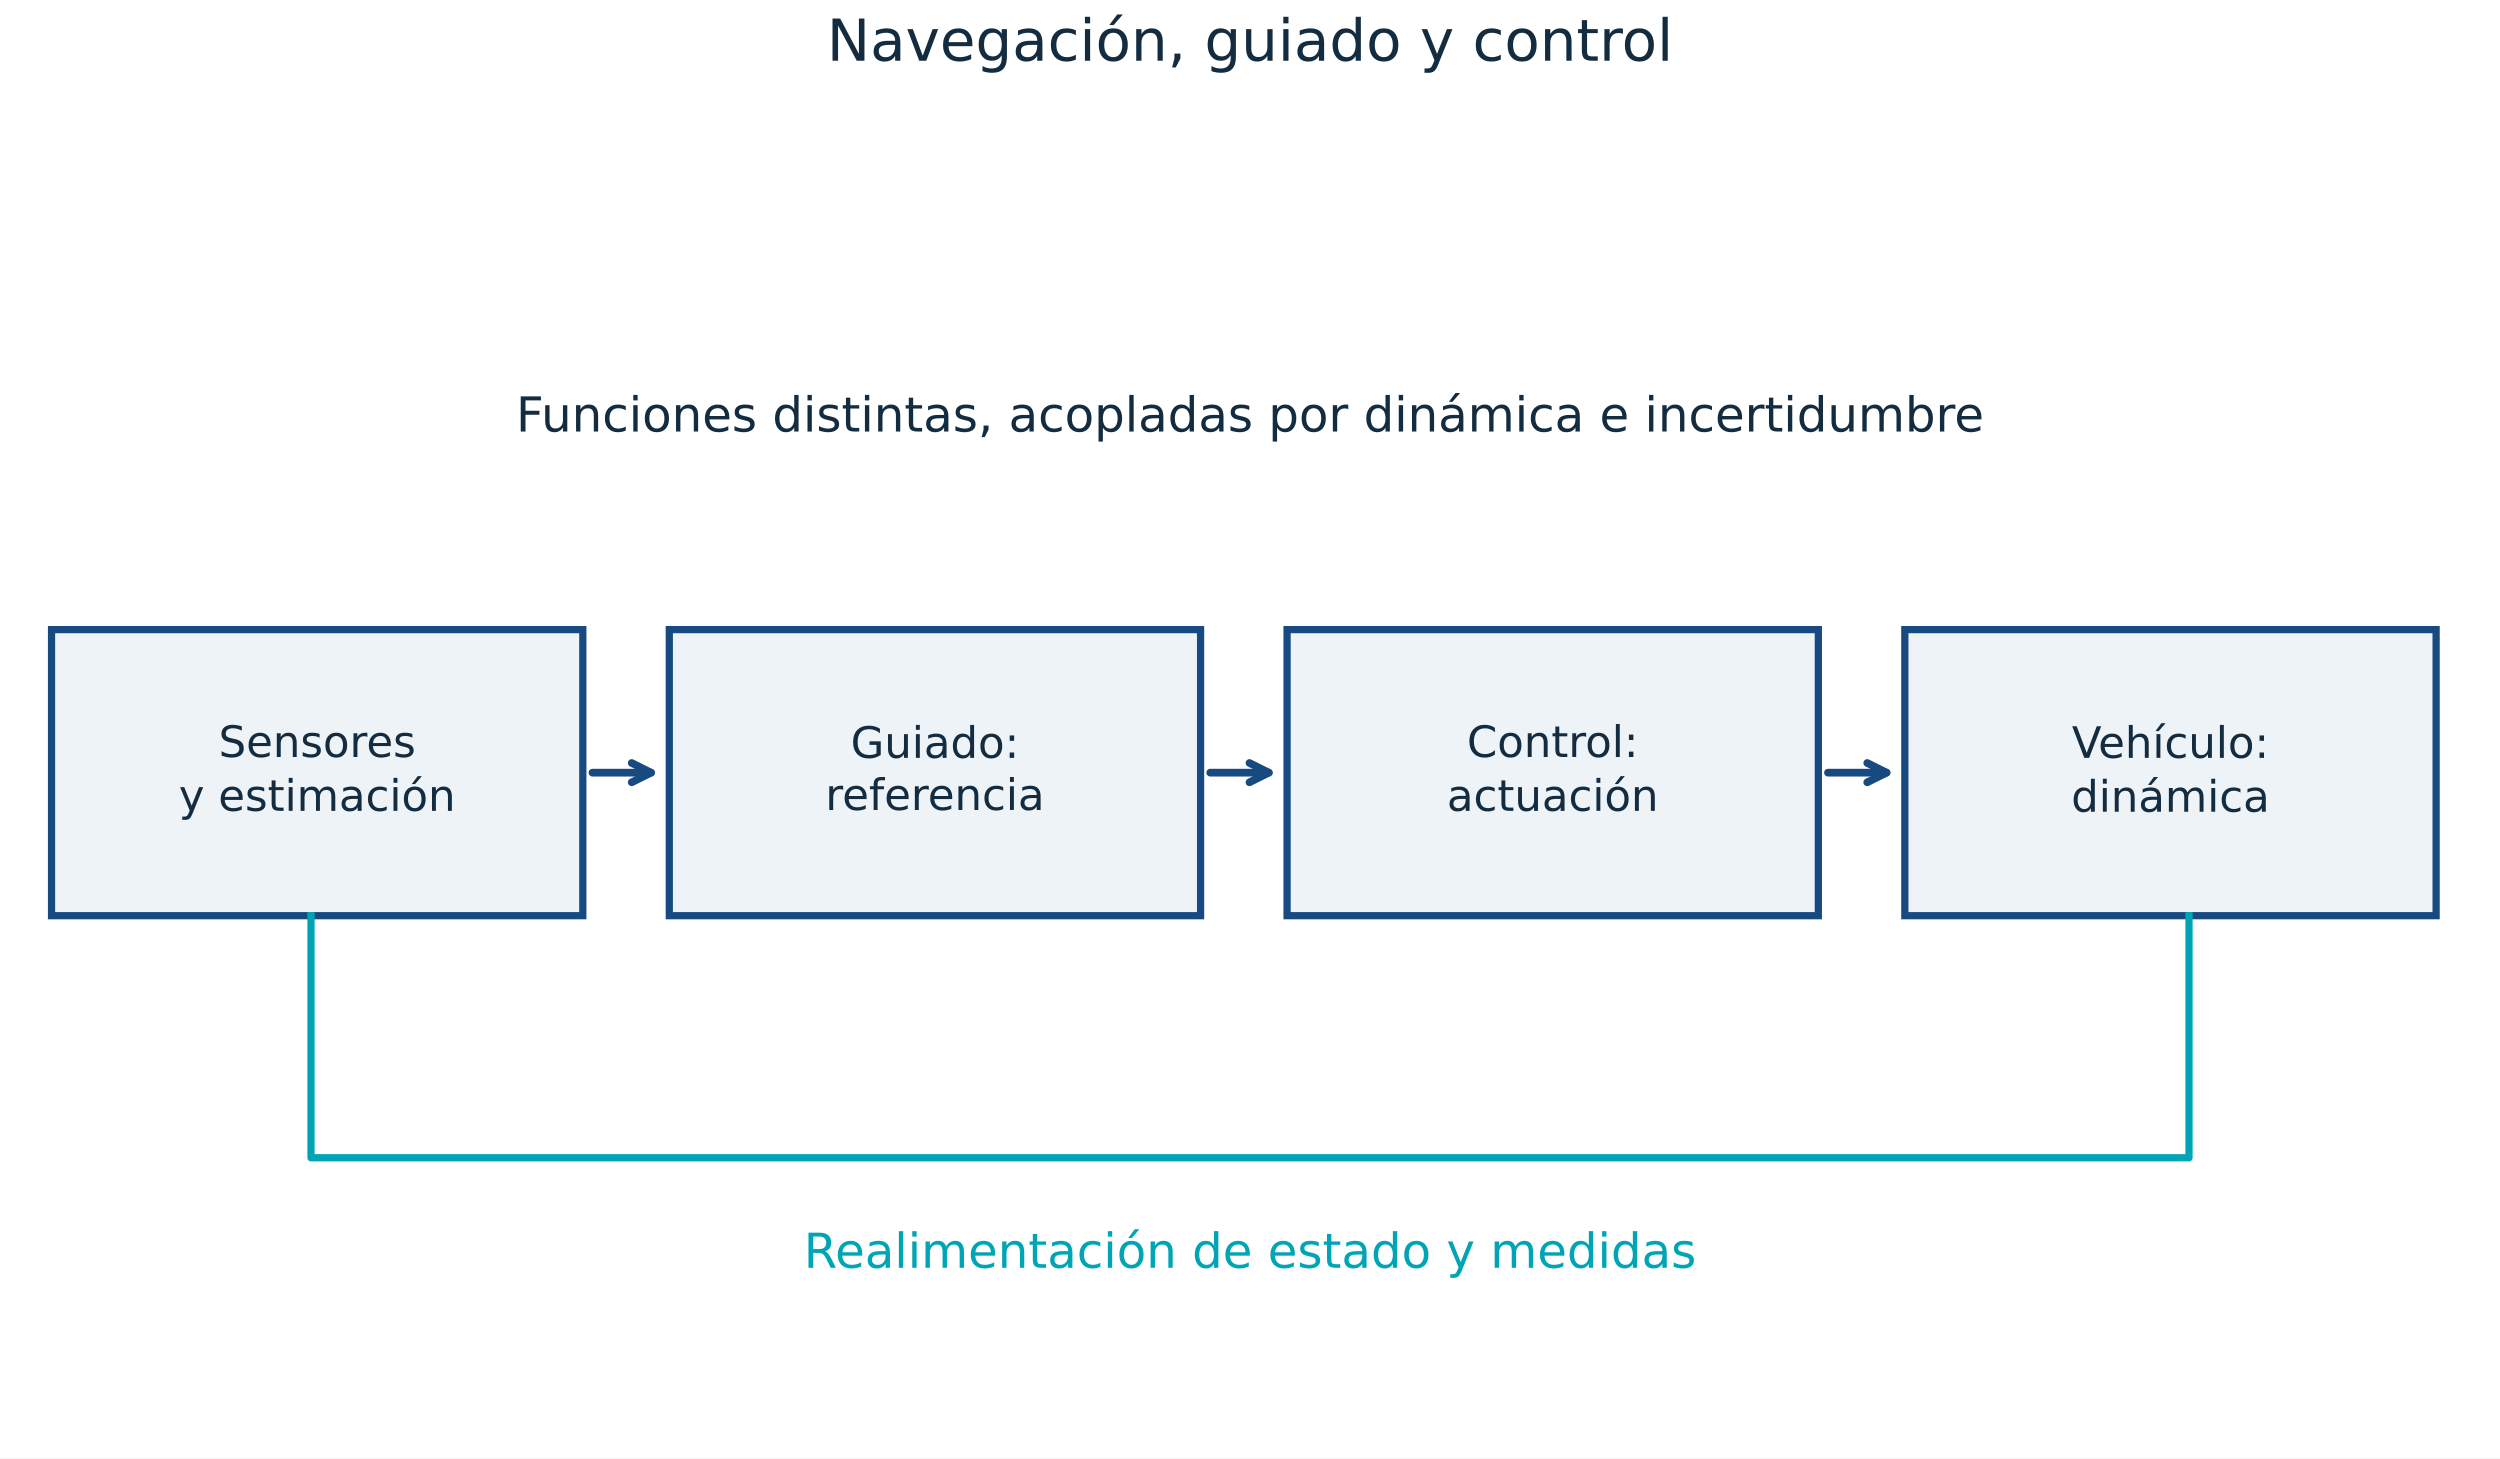
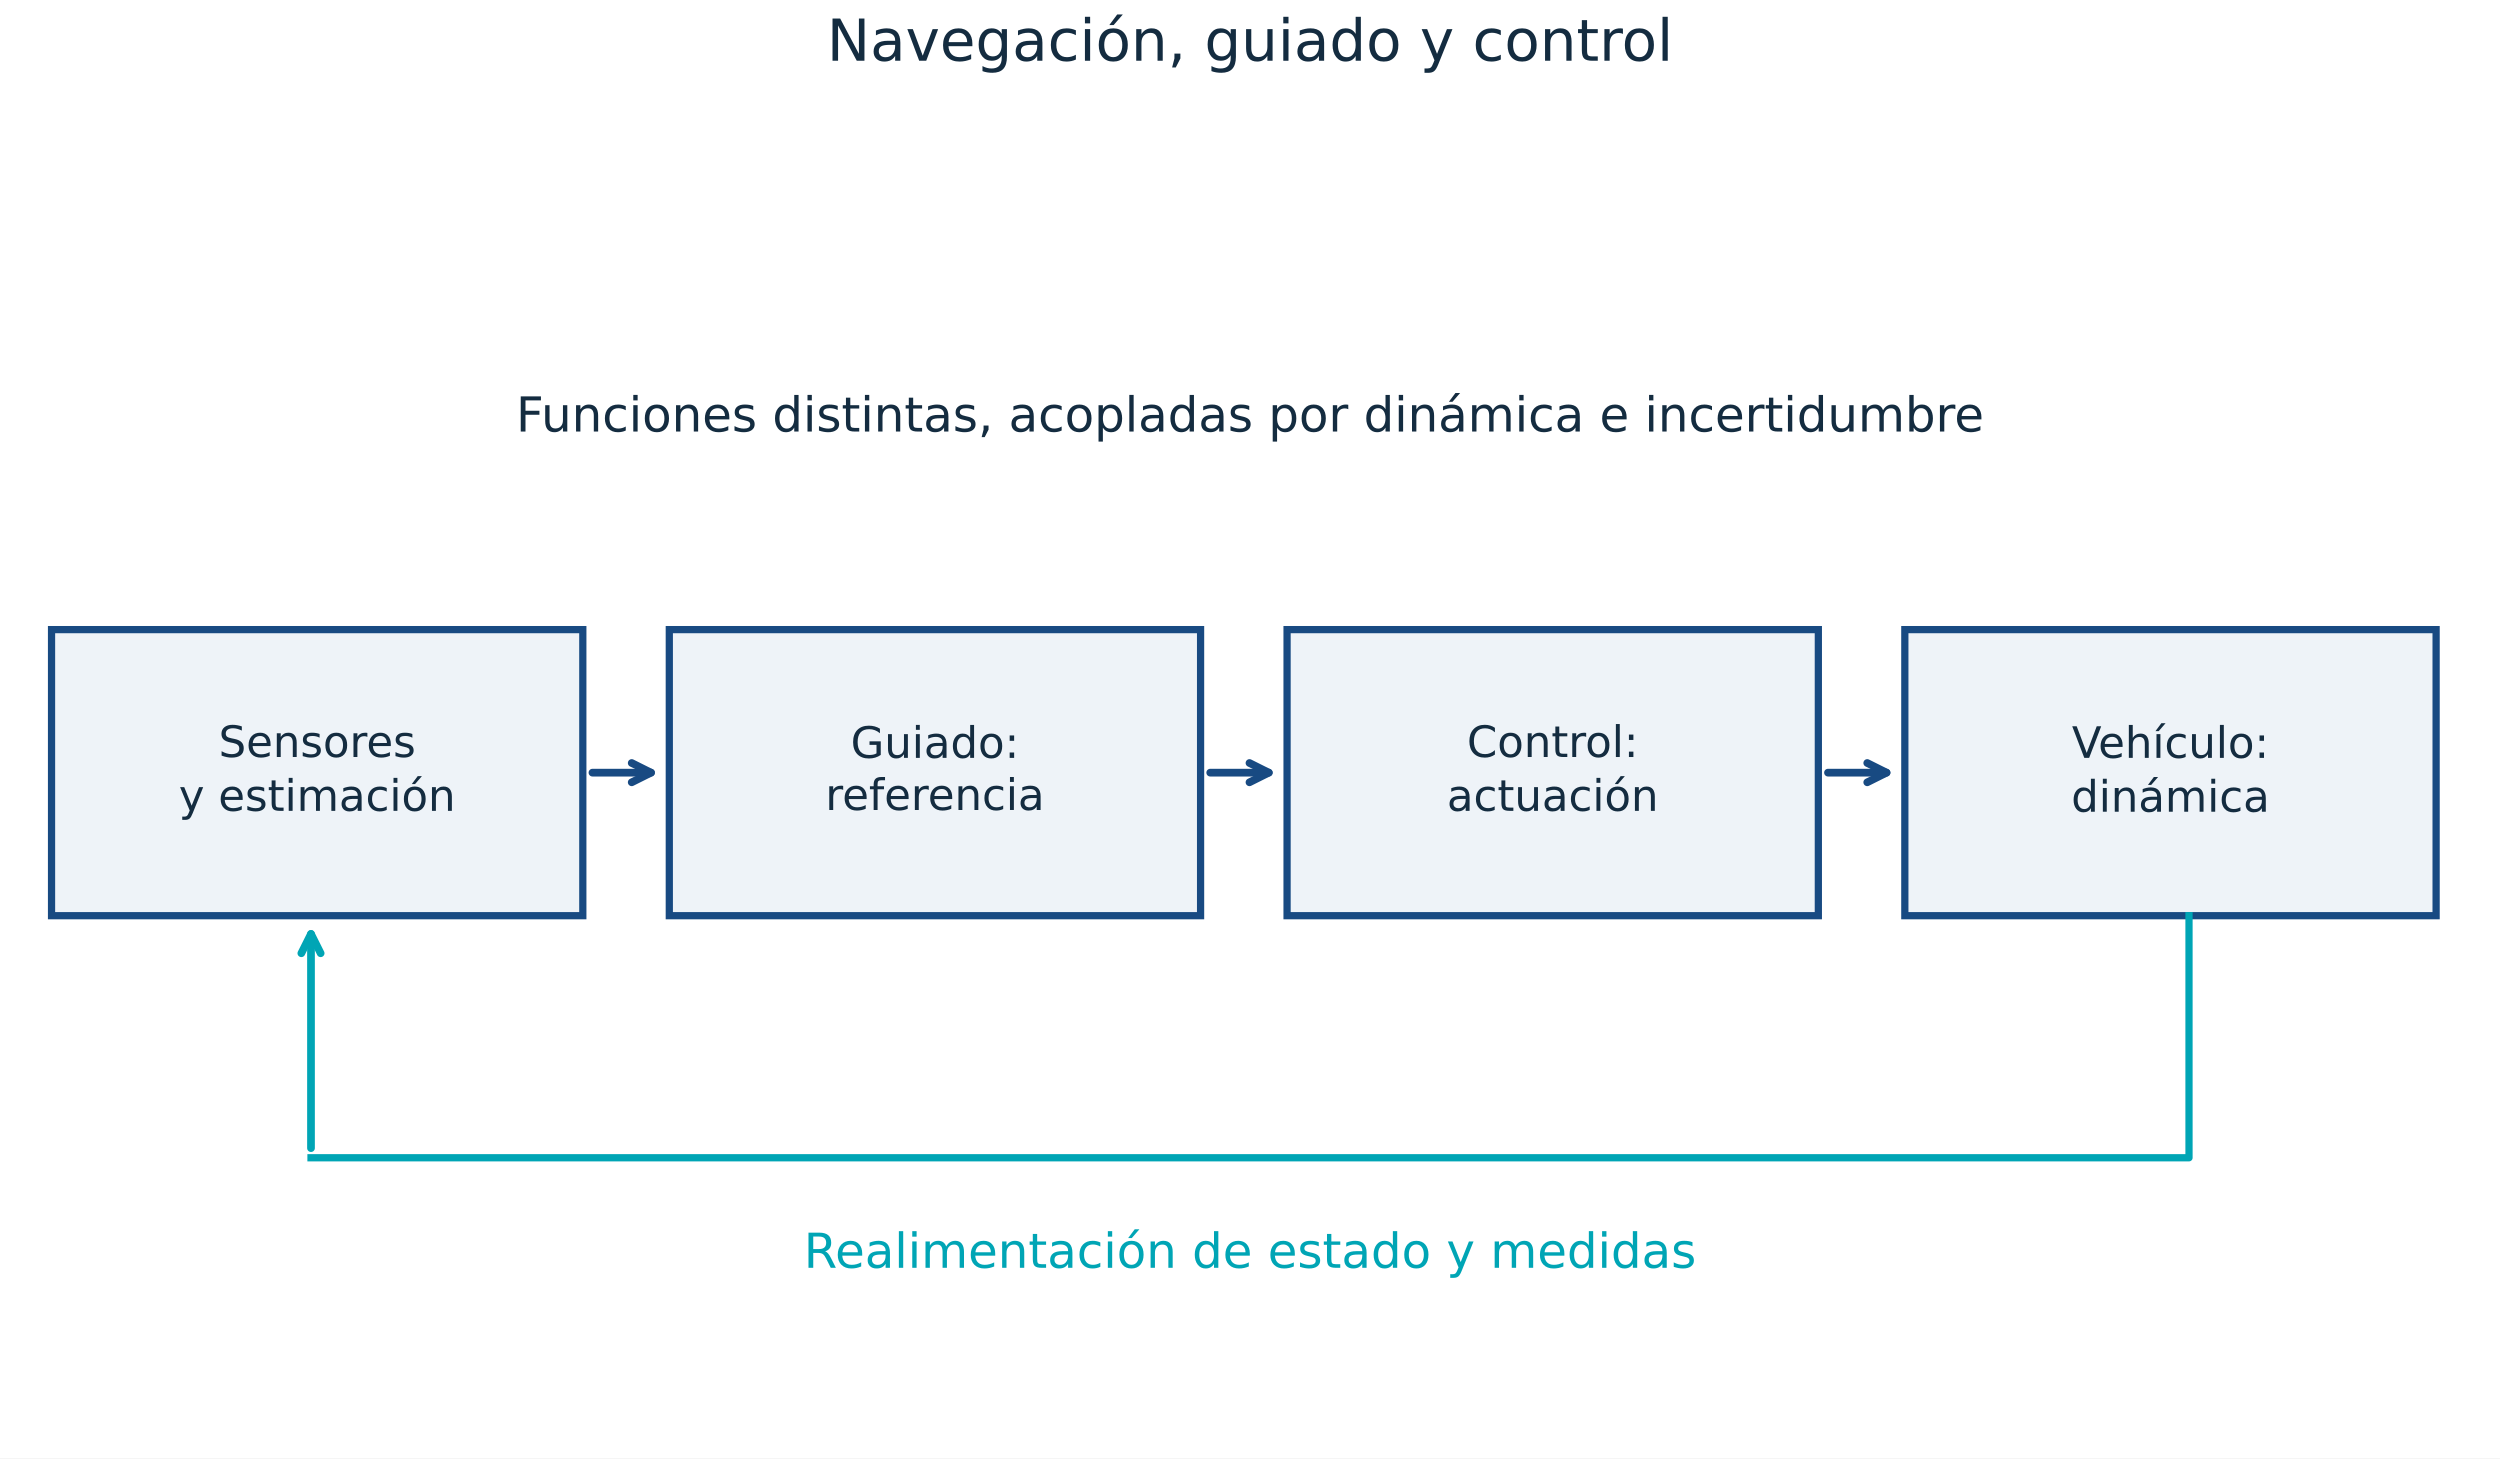
<svg xmlns="http://www.w3.org/2000/svg" xmlns:xlink="http://www.w3.org/1999/xlink" width="518.4pt" height="302.4pt" viewBox="0 0 518.4 302.4" version="1.1">
  <defs>
    <style type="text/css">*{stroke-linejoin: round; stroke-linecap: butt}</style>
  </defs>
  <g id="figure_1">
    <g id="patch_1">
      <path d="M 0 302.4  L 518.4 302.4  L 518.4 0  L 0 0  z " style="fill: #ffffff" />
    </g>
    <g id="axes_1">
      <g id="patch_2">
-         <path d="M 10.686 189.879  L 120.852 189.879  L 120.852 130.556  L 10.686 130.556  z " clip-path="url(#pd5fa44527b)" style="fill: #eef3f8; stroke: #184a82; stroke-width: 1.5; stroke-linejoin: miter" />
+         <path d="M 10.686 189.879  L 120.852 189.879  L 120.852 130.556  L 10.686 130.556  z " clip-path="url(#p161433838c)" style="fill: #eef3f8; stroke: #184a82; stroke-width: 1.5; stroke-linejoin: miter" />
      </g>
      <g id="patch_3">
-         <path d="M 138.786 189.879  L 248.952 189.879  L 248.952 130.556  L 138.786 130.556  z " clip-path="url(#pd5fa44527b)" style="fill: #eef3f8; stroke: #184a82; stroke-width: 1.5; stroke-linejoin: miter" />
+         <path d="M 138.786 189.879  L 248.952 189.879  L 248.952 130.556  L 138.786 130.556  z " clip-path="url(#p161433838c)" style="fill: #eef3f8; stroke: #184a82; stroke-width: 1.5; stroke-linejoin: miter" />
      </g>
      <g id="patch_4">
-         <path d="M 266.886 189.879  L 377.052 189.879  L 377.052 130.556  L 266.886 130.556  z " clip-path="url(#pd5fa44527b)" style="fill: #eef3f8; stroke: #184a82; stroke-width: 1.5; stroke-linejoin: miter" />
+         <path d="M 266.886 189.879  L 377.052 189.879  L 377.052 130.556  L 266.886 130.556  z " clip-path="url(#p161433838c)" style="fill: #eef3f8; stroke: #184a82; stroke-width: 1.5; stroke-linejoin: miter" />
      </g>
      <g id="patch_5">
-         <path d="M 394.986 189.879  L 505.152 189.879  L 505.152 130.556  L 394.986 130.556  z " clip-path="url(#pd5fa44527b)" style="fill: #eef3f8; stroke: #184a82; stroke-width: 1.5; stroke-linejoin: miter" />
+         <path d="M 394.986 189.879  L 505.152 189.879  L 505.152 130.556  L 394.986 130.556  z " clip-path="url(#p161433838c)" style="fill: #eef3f8; stroke: #184a82; stroke-width: 1.5; stroke-linejoin: miter" />
      </g>
      <g id="line2d_1">
-         <path d="M 453.912 189.879  L 453.912 240.076  L 64.488 240.076  L 64.488 189.879  " clip-path="url(#pd5fa44527b)" style="fill: none; stroke: #00a5b5; stroke-width: 1.5; stroke-linecap: square" />
+         <path d="M 453.912 189.879  L 453.912 240.076  L 64.488 240.076  " clip-path="url(#p161433838c)" style="fill: none; stroke: #00a5b5; stroke-width: 1.5; stroke-linecap: square" />
      </g>
      <g id="text_1">
        <g style="fill: #142c40" transform="translate(45.33004 156.974) scale(0.09 -0.09)">
          <defs>
            <path id="DejaVuSans-36" d="M 3425 4513  L 3425 3897  Q 3066 4069 2747 4153  Q 2428 4238 2131 4238  Q 1616 4238 1336 4038  Q 1056 3838 1056 3469  Q 1056 3159 1242 3001  Q 1428 2844 1947 2747  L 2328 2669  Q 3034 2534 3370 2195  Q 3706 1856 3706 1288  Q 3706 609 3251 259  Q 2797 -91 1919 -91  Q 1588 -91 1214 -16  Q 841 59 441 206  L 441 856  Q 825 641 1194 531  Q 1563 422 1919 422  Q 2459 422 2753 634  Q 3047 847 3047 1241  Q 3047 1584 2836 1778  Q 2625 1972 2144 2069  L 1759 2144  Q 1053 2284 737 2584  Q 422 2884 422 3419  Q 422 4038 858 4394  Q 1294 4750 2059 4750  Q 2388 4750 2728 4690  Q 3069 4631 3425 4513  z " transform="scale(0.015625)" />
            <path id="DejaVuSans-48" d="M 3597 1894  L 3597 1613  L 953 1613  Q 991 1019 1311 708  Q 1631 397 2203 397  Q 2534 397 2845 478  Q 3156 559 3463 722  L 3463 178  Q 3153 47 2828 -22  Q 2503 -91 2169 -91  Q 1331 -91 842 396  Q 353 884 353 1716  Q 353 2575 817 3079  Q 1281 3584 2069 3584  Q 2775 3584 3186 3129  Q 3597 2675 3597 1894  z M 3022 2063  Q 3016 2534 2758 2815  Q 2500 3097 2075 3097  Q 1594 3097 1305 2825  Q 1016 2553 972 2059  L 3022 2063  z " transform="scale(0.015625)" />
            <path id="DejaVuSans-51" d="M 3513 2113  L 3513 0  L 2938 0  L 2938 2094  Q 2938 2591 2744 2837  Q 2550 3084 2163 3084  Q 1697 3084 1428 2787  Q 1159 2491 1159 1978  L 1159 0  L 581 0  L 581 3500  L 1159 3500  L 1159 2956  Q 1366 3272 1645 3428  Q 1925 3584 2291 3584  Q 2894 3584 3203 3211  Q 3513 2838 3513 2113  z " transform="scale(0.015625)" />
            <path id="DejaVuSans-56" d="M 2834 3397  L 2834 2853  Q 2591 2978 2328 3040  Q 2066 3103 1784 3103  Q 1356 3103 1142 2972  Q 928 2841 928 2578  Q 928 2378 1081 2264  Q 1234 2150 1697 2047  L 1894 2003  Q 2506 1872 2764 1633  Q 3022 1394 3022 966  Q 3022 478 2636 193  Q 2250 -91 1575 -91  Q 1294 -91 989 -36  Q 684 19 347 128  L 347 722  Q 666 556 975 473  Q 1284 391 1588 391  Q 1994 391 2212 530  Q 2431 669 2431 922  Q 2431 1156 2273 1281  Q 2116 1406 1581 1522  L 1381 1569  Q 847 1681 609 1914  Q 372 2147 372 2553  Q 372 3047 722 3315  Q 1072 3584 1716 3584  Q 2034 3584 2315 3537  Q 2597 3491 2834 3397  z " transform="scale(0.015625)" />
            <path id="DejaVuSans-52" d="M 1959 3097  Q 1497 3097 1228 2736  Q 959 2375 959 1747  Q 959 1119 1226 758  Q 1494 397 1959 397  Q 2419 397 2687 759  Q 2956 1122 2956 1747  Q 2956 2369 2687 2733  Q 2419 3097 1959 3097  z M 1959 3584  Q 2709 3584 3137 3096  Q 3566 2609 3566 1747  Q 3566 888 3137 398  Q 2709 -91 1959 -91  Q 1206 -91 779 398  Q 353 888 353 1747  Q 353 2609 779 3096  Q 1206 3584 1959 3584  z " transform="scale(0.015625)" />
            <path id="DejaVuSans-55" d="M 2631 2963  Q 2534 3019 2420 3045  Q 2306 3072 2169 3072  Q 1681 3072 1420 2755  Q 1159 2438 1159 1844  L 1159 0  L 581 0  L 581 3500  L 1159 3500  L 1159 2956  Q 1341 3275 1631 3429  Q 1922 3584 2338 3584  Q 2397 3584 2469 3576  Q 2541 3569 2628 3553  L 2631 2963  z " transform="scale(0.015625)" />
          </defs>
          <use xlink:href="#DejaVuSans-36" />
          <use xlink:href="#DejaVuSans-48" transform="translate(63.48438 0)" />
          <use xlink:href="#DejaVuSans-51" transform="translate(125.0156 0)" />
          <use xlink:href="#DejaVuSans-56" transform="translate(188.3906 0)" />
          <use xlink:href="#DejaVuSans-52" transform="translate(240.4844 0)" />
          <use xlink:href="#DejaVuSans-55" transform="translate(301.6719 0)" />
          <use xlink:href="#DejaVuSans-48" transform="translate(340.5781 0)" />
          <use xlink:href="#DejaVuSans-56" transform="translate(402.1094 0)" />
        </g>
        <g style="fill: #142c40" transform="translate(37.07746 168.1365) scale(0.09 -0.09)">
          <defs>
            <path id="DejaVuSans-5c" d="M 2059 -325  Q 1816 -950 1584 -1140  Q 1353 -1331 966 -1331  L 506 -1331  L 506 -850  L 844 -850  Q 1081 -850 1212 -737  Q 1344 -625 1503 -206  L 1606 56  L 191 3500  L 800 3500  L 1894 763  L 2988 3500  L 3597 3500  L 2059 -325  z " transform="scale(0.015625)" />
            <path id="DejaVuSans-3" transform="scale(0.015625)" />
            <path id="DejaVuSans-57" d="M 1172 4494  L 1172 3500  L 2356 3500  L 2356 3053  L 1172 3053  L 1172 1153  Q 1172 725 1289 603  Q 1406 481 1766 481  L 2356 481  L 2356 0  L 1766 0  Q 1100 0 847 248  Q 594 497 594 1153  L 594 3053  L 172 3053  L 172 3500  L 594 3500  L 594 4494  L 1172 4494  z " transform="scale(0.015625)" />
            <path id="DejaVuSans-4c" d="M 603 3500  L 1178 3500  L 1178 0  L 603 0  L 603 3500  z M 603 4863  L 1178 4863  L 1178 4134  L 603 4134  L 603 4863  z " transform="scale(0.015625)" />
            <path id="DejaVuSans-50" d="M 3328 2828  Q 3544 3216 3844 3400  Q 4144 3584 4550 3584  Q 5097 3584 5394 3201  Q 5691 2819 5691 2113  L 5691 0  L 5113 0  L 5113 2094  Q 5113 2597 4934 2840  Q 4756 3084 4391 3084  Q 3944 3084 3684 2787  Q 3425 2491 3425 1978  L 3425 0  L 2847 0  L 2847 2094  Q 2847 2600 2669 2842  Q 2491 3084 2119 3084  Q 1678 3084 1418 2786  Q 1159 2488 1159 1978  L 1159 0  L 581 0  L 581 3500  L 1159 3500  L 1159 2956  Q 1356 3278 1631 3431  Q 1906 3584 2284 3584  Q 2666 3584 2933 3390  Q 3200 3197 3328 2828  z " transform="scale(0.015625)" />
            <path id="DejaVuSans-44" d="M 2194 1759  Q 1497 1759 1228 1600  Q 959 1441 959 1056  Q 959 750 1161 570  Q 1363 391 1709 391  Q 2188 391 2477 730  Q 2766 1069 2766 1631  L 2766 1759  L 2194 1759  z M 3341 1997  L 3341 0  L 2766 0  L 2766 531  Q 2569 213 2275 61  Q 1981 -91 1556 -91  Q 1019 -91 701 211  Q 384 513 384 1019  Q 384 1609 779 1909  Q 1175 2209 1959 2209  L 2766 2209  L 2766 2266  Q 2766 2663 2505 2880  Q 2244 3097 1772 3097  Q 1472 3097 1187 3025  Q 903 2953 641 2809  L 641 3341  Q 956 3463 1253 3523  Q 1550 3584 1831 3584  Q 2591 3584 2966 3190  Q 3341 2797 3341 1997  z " transform="scale(0.015625)" />
            <path id="DejaVuSans-46" d="M 3122 3366  L 3122 2828  Q 2878 2963 2633 3030  Q 2388 3097 2138 3097  Q 1578 3097 1268 2742  Q 959 2388 959 1747  Q 959 1106 1268 751  Q 1578 397 2138 397  Q 2388 397 2633 464  Q 2878 531 3122 666  L 3122 134  Q 2881 22 2623 -34  Q 2366 -91 2075 -91  Q 1284 -91 818 406  Q 353 903 353 1747  Q 353 2603 823 3093  Q 1294 3584 2113 3584  Q 2378 3584 2631 3529  Q 2884 3475 3122 3366  z " transform="scale(0.015625)" />
            <path id="DejaVuSans-b5" d="M 1959 3097  Q 1497 3097 1228 2736  Q 959 2375 959 1747  Q 959 1119 1226 758  Q 1494 397 1959 397  Q 2419 397 2687 759  Q 2956 1122 2956 1747  Q 2956 2369 2687 2733  Q 2419 3097 1959 3097  z M 1959 3584  Q 2709 3584 3137 3096  Q 3566 2609 3566 1747  Q 3566 888 3137 398  Q 2709 -91 1959 -91  Q 1206 -91 779 398  Q 353 888 353 1747  Q 353 2609 779 3096  Q 1206 3584 1959 3584  z M 2393 5119  L 3015 5119  L 1997 3944  L 1518 3944  L 2393 5119  z " transform="scale(0.015625)" />
          </defs>
          <use xlink:href="#DejaVuSans-5c" />
          <use xlink:href="#DejaVuSans-3" transform="translate(59.1875 0)" />
          <use xlink:href="#DejaVuSans-48" transform="translate(90.96875 0)" />
          <use xlink:href="#DejaVuSans-56" transform="translate(152.5 0)" />
          <use xlink:href="#DejaVuSans-57" transform="translate(204.5938 0)" />
          <use xlink:href="#DejaVuSans-4c" transform="translate(243.7969 0)" />
          <use xlink:href="#DejaVuSans-50" transform="translate(271.5781 0)" />
          <use xlink:href="#DejaVuSans-44" transform="translate(368.9844 0)" />
          <use xlink:href="#DejaVuSans-46" transform="translate(430.2656 0)" />
          <use xlink:href="#DejaVuSans-4c" transform="translate(485.25 0)" />
          <use xlink:href="#DejaVuSans-b5" transform="translate(513.0312 0)" />
          <use xlink:href="#DejaVuSans-51" transform="translate(574.2188 0)" />
        </g>
      </g>
      <g id="patch_6">
        <path d="M 122.853 160.217  Q 129.818 160.217 134.994 160.217  " style="fill: none; stroke: #184a82; stroke-width: 1.6; stroke-linecap: round" />
        <path d="M 130.994 158.217  L 134.994 160.217  L 130.994 162.217  " style="fill: none; stroke: #184a82; stroke-width: 1.6; stroke-linecap: round" />
      </g>
      <g id="text_2">
        <g style="fill: #142c40" transform="translate(176.3964 157.1544) scale(0.09 -0.09)">
          <defs>
            <path id="DejaVuSans-2a" d="M 3809 666  L 3809 1919  L 2778 1919  L 2778 2438  L 4434 2438  L 4434 434  Q 4069 175 3628 42  Q 3188 -91 2688 -91  Q 1594 -91 976 548  Q 359 1188 359 2328  Q 359 3472 976 4111  Q 1594 4750 2688 4750  Q 3144 4750 3555 4637  Q 3966 4525 4313 4306  L 4313 3634  Q 3963 3931 3569 4081  Q 3175 4231 2741 4231  Q 1884 4231 1454 3753  Q 1025 3275 1025 2328  Q 1025 1384 1454 906  Q 1884 428 2741 428  Q 3075 428 3337 486  Q 3600 544 3809 666  z " transform="scale(0.015625)" />
            <path id="DejaVuSans-58" d="M 544 1381  L 544 3500  L 1119 3500  L 1119 1403  Q 1119 906 1312 657  Q 1506 409 1894 409  Q 2359 409 2629 706  Q 2900 1003 2900 1516  L 2900 3500  L 3475 3500  L 3475 0  L 2900 0  L 2900 538  Q 2691 219 2414 64  Q 2138 -91 1772 -91  Q 1169 -91 856 284  Q 544 659 544 1381  z M 1991 3584  L 1991 3584  z " transform="scale(0.015625)" />
            <path id="DejaVuSans-47" d="M 2906 2969  L 2906 4863  L 3481 4863  L 3481 0  L 2906 0  L 2906 525  Q 2725 213 2448 61  Q 2172 -91 1784 -91  Q 1150 -91 751 415  Q 353 922 353 1747  Q 353 2572 751 3078  Q 1150 3584 1784 3584  Q 2172 3584 2448 3432  Q 2725 3281 2906 2969  z M 947 1747  Q 947 1113 1208 752  Q 1469 391 1925 391  Q 2381 391 2643 752  Q 2906 1113 2906 1747  Q 2906 2381 2643 2742  Q 2381 3103 1925 3103  Q 1469 3103 1208 2742  Q 947 2381 947 1747  z " transform="scale(0.015625)" />
            <path id="DejaVuSans-1d" d="M 750 794  L 1409 794  L 1409 0  L 750 0  L 750 794  z M 750 3309  L 1409 3309  L 1409 2516  L 750 2516  L 750 3309  z " transform="scale(0.015625)" />
          </defs>
          <use xlink:href="#DejaVuSans-2a" />
          <use xlink:href="#DejaVuSans-58" transform="translate(77.48438 0)" />
          <use xlink:href="#DejaVuSans-4c" transform="translate(140.8594 0)" />
          <use xlink:href="#DejaVuSans-44" transform="translate(168.6406 0)" />
          <use xlink:href="#DejaVuSans-47" transform="translate(229.9219 0)" />
          <use xlink:href="#DejaVuSans-52" transform="translate(293.4062 0)" />
          <use xlink:href="#DejaVuSans-1d" transform="translate(354.5938 0)" />
        </g>
        <g style="fill: #142c40" transform="translate(171.1427 167.9569) scale(0.09 -0.09)">
          <defs>
            <path id="DejaVuSans-49" d="M 2375 4863  L 2375 4384  L 1825 4384  Q 1516 4384 1395 4259  Q 1275 4134 1275 3809  L 1275 3500  L 2222 3500  L 2222 3053  L 1275 3053  L 1275 0  L 697 0  L 697 3053  L 147 3053  L 147 3500  L 697 3500  L 697 3744  Q 697 4328 969 4595  Q 1241 4863 1831 4863  L 2375 4863  z " transform="scale(0.015625)" />
          </defs>
          <use xlink:href="#DejaVuSans-55" />
          <use xlink:href="#DejaVuSans-48" transform="translate(38.90625 0)" />
          <use xlink:href="#DejaVuSans-49" transform="translate(100.4375 0)" />
          <use xlink:href="#DejaVuSans-48" transform="translate(135.6406 0)" />
          <use xlink:href="#DejaVuSans-55" transform="translate(197.1719 0)" />
          <use xlink:href="#DejaVuSans-48" transform="translate(236.0781 0)" />
          <use xlink:href="#DejaVuSans-51" transform="translate(297.6094 0)" />
          <use xlink:href="#DejaVuSans-46" transform="translate(360.9844 0)" />
          <use xlink:href="#DejaVuSans-4c" transform="translate(415.9688 0)" />
          <use xlink:href="#DejaVuSans-44" transform="translate(443.75 0)" />
        </g>
      </g>
      <g id="patch_7">
        <path d="M 250.953 160.217  Q 257.918 160.217 263.094 160.217  " style="fill: none; stroke: #184a82; stroke-width: 1.6; stroke-linecap: round" />
        <path d="M 259.094 158.217  L 263.094 160.217  L 259.094 162.217  " style="fill: none; stroke: #184a82; stroke-width: 1.6; stroke-linecap: round" />
      </g>
      <g id="text_3">
        <g style="fill: #142c40" transform="translate(304.1869 156.9744) scale(0.09 -0.09)">
          <defs>
            <path id="DejaVuSans-26" d="M 4122 4306  L 4122 3641  Q 3803 3938 3442 4084  Q 3081 4231 2675 4231  Q 1875 4231 1450 3742  Q 1025 3253 1025 2328  Q 1025 1406 1450 917  Q 1875 428 2675 428  Q 3081 428 3442 575  Q 3803 722 4122 1019  L 4122 359  Q 3791 134 3420 21  Q 3050 -91 2638 -91  Q 1578 -91 968 557  Q 359 1206 359 2328  Q 359 3453 968 4101  Q 1578 4750 2638 4750  Q 3056 4750 3426 4639  Q 3797 4528 4122 4306  z " transform="scale(0.015625)" />
            <path id="DejaVuSans-4f" d="M 603 4863  L 1178 4863  L 1178 0  L 603 0  L 603 4863  z " transform="scale(0.015625)" />
          </defs>
          <use xlink:href="#DejaVuSans-26" />
          <use xlink:href="#DejaVuSans-52" transform="translate(69.82812 0)" />
          <use xlink:href="#DejaVuSans-51" transform="translate(131.0156 0)" />
          <use xlink:href="#DejaVuSans-57" transform="translate(194.3906 0)" />
          <use xlink:href="#DejaVuSans-55" transform="translate(233.5938 0)" />
          <use xlink:href="#DejaVuSans-52" transform="translate(272.5 0)" />
          <use xlink:href="#DejaVuSans-4f" transform="translate(333.6875 0)" />
          <use xlink:href="#DejaVuSans-1d" transform="translate(361.4688 0)" />
        </g>
        <g style="fill: #142c40" transform="translate(300.0336 168.1369) scale(0.09 -0.09)">
          <use xlink:href="#DejaVuSans-44" />
          <use xlink:href="#DejaVuSans-46" transform="translate(61.28125 0)" />
          <use xlink:href="#DejaVuSans-57" transform="translate(116.2656 0)" />
          <use xlink:href="#DejaVuSans-58" transform="translate(155.4688 0)" />
          <use xlink:href="#DejaVuSans-44" transform="translate(218.8438 0)" />
          <use xlink:href="#DejaVuSans-46" transform="translate(280.125 0)" />
          <use xlink:href="#DejaVuSans-4c" transform="translate(335.1094 0)" />
          <use xlink:href="#DejaVuSans-b5" transform="translate(362.8906 0)" />
          <use xlink:href="#DejaVuSans-51" transform="translate(424.0781 0)" />
        </g>
      </g>
      <g id="patch_8">
        <path d="M 379.053 160.217  Q 386.018 160.217 391.194 160.217  " style="fill: none; stroke: #184a82; stroke-width: 1.6; stroke-linecap: round" />
        <path d="M 387.194 158.217  L 391.194 160.217  L 387.194 162.217  " style="fill: none; stroke: #184a82; stroke-width: 1.6; stroke-linecap: round" />
      </g>
      <g id="text_4">
        <g style="fill: #142c40" transform="translate(429.6234 157.1544) scale(0.09 -0.09)">
          <defs>
            <path id="DejaVuSans-39" d="M 1831 0  L 50 4666  L 709 4666  L 2188 738  L 3669 4666  L 4325 4666  L 2547 0  L 1831 0  z " transform="scale(0.015625)" />
            <path id="DejaVuSans-4b" d="M 3513 2113  L 3513 0  L 2938 0  L 2938 2094  Q 2938 2591 2744 2837  Q 2550 3084 2163 3084  Q 1697 3084 1428 2787  Q 1159 2491 1159 1978  L 1159 0  L 581 0  L 581 4863  L 1159 4863  L 1159 2956  Q 1366 3272 1645 3428  Q 1925 3584 2291 3584  Q 2894 3584 3203 3211  Q 3513 2838 3513 2113  z " transform="scale(0.015625)" />
            <path id="DejaVuSans-af" d="M 1325 5119  L 1947 5119  L 929 3944  L 450 3944  L 1325 5119  z M 603 3500  L 1178 3500  L 1178 0  L 603 0  L 603 3500  z M 891 3584  L 891 3584  z " transform="scale(0.015625)" />
          </defs>
          <use xlink:href="#DejaVuSans-39" />
          <use xlink:href="#DejaVuSans-48" transform="translate(60.64062 0)" />
          <use xlink:href="#DejaVuSans-4b" transform="translate(122.1719 0)" />
          <use xlink:href="#DejaVuSans-af" transform="translate(185.5469 0)" />
          <use xlink:href="#DejaVuSans-46" transform="translate(213.3281 0)" />
          <use xlink:href="#DejaVuSans-58" transform="translate(268.3125 0)" />
          <use xlink:href="#DejaVuSans-4f" transform="translate(331.6875 0)" />
          <use xlink:href="#DejaVuSans-52" transform="translate(359.4688 0)" />
          <use xlink:href="#DejaVuSans-1d" transform="translate(420.6562 0)" />
        </g>
        <g style="fill: #142c40" transform="translate(429.4869 168.3169) scale(0.09 -0.09)">
          <defs>
            <path id="DejaVuSans-a3" d="M 2194 1759  Q 1497 1759 1228 1600  Q 959 1441 959 1056  Q 959 750 1161 570  Q 1363 391 1709 391  Q 2188 391 2477 730  Q 2766 1069 2766 1631  L 2766 1759  L 2194 1759  z M 3341 1997  L 3341 0  L 2766 0  L 2766 531  Q 2569 213 2275 61  Q 1981 -91 1556 -91  Q 1019 -91 701 211  Q 384 513 384 1019  Q 384 1609 779 1909  Q 1175 2209 1959 2209  L 2766 2209  L 2766 2266  Q 2766 2663 2505 2880  Q 2244 3097 1772 3097  Q 1472 3097 1187 3025  Q 903 2953 641 2809  L 641 3341  Q 956 3463 1253 3523  Q 1550 3584 1831 3584  Q 2591 3584 2966 3190  Q 3341 2797 3341 1997  z M 2290 5119  L 2912 5119  L 1894 3944  L 1415 3944  L 2290 5119  z " transform="scale(0.015625)" />
          </defs>
          <use xlink:href="#DejaVuSans-47" />
          <use xlink:href="#DejaVuSans-4c" transform="translate(63.48438 0)" />
          <use xlink:href="#DejaVuSans-51" transform="translate(91.26562 0)" />
          <use xlink:href="#DejaVuSans-a3" transform="translate(154.6406 0)" />
          <use xlink:href="#DejaVuSans-50" transform="translate(215.9219 0)" />
          <use xlink:href="#DejaVuSans-4c" transform="translate(313.3281 0)" />
          <use xlink:href="#DejaVuSans-46" transform="translate(341.1094 0)" />
          <use xlink:href="#DejaVuSans-44" transform="translate(396.0938 0)" />
        </g>
+       </g>
+       <g id="patch_9">
+         <path d="M 64.488 238.075  Q 64.488 214.976 64.488 193.665  " style="fill: none; stroke: #00a5b5; stroke-width: 1.6; stroke-linecap: round" />
+         <path d="M 62.488 197.665  L 64.488 193.665  L 66.488 197.665  " style="fill: none; stroke: #00a5b5; stroke-width: 1.6; stroke-linecap: round" />
      </g>
      <g id="text_5">
        <g style="fill: #00a5b5" transform="translate(166.6664 262.8929) scale(0.1 -0.1)">
          <defs>
            <path id="DejaVuSans-35" d="M 2841 2188  Q 3044 2119 3236 1894  Q 3428 1669 3622 1275  L 4263 0  L 3584 0  L 2988 1197  Q 2756 1666 2539 1819  Q 2322 1972 1947 1972  L 1259 1972  L 1259 0  L 628 0  L 628 4666  L 2053 4666  Q 2853 4666 3247 4331  Q 3641 3997 3641 3322  Q 3641 2881 3436 2590  Q 3231 2300 2841 2188  z M 1259 4147  L 1259 2491  L 2053 2491  Q 2509 2491 2742 2702  Q 2975 2913 2975 3322  Q 2975 3731 2742 3939  Q 2509 4147 2053 4147  L 1259 4147  z " transform="scale(0.015625)" />
          </defs>
          <use xlink:href="#DejaVuSans-35" />
          <use xlink:href="#DejaVuSans-48" transform="translate(65 0)" />
          <use xlink:href="#DejaVuSans-44" transform="translate(126.5312 0)" />
          <use xlink:href="#DejaVuSans-4f" transform="translate(187.8125 0)" />
          <use xlink:href="#DejaVuSans-4c" transform="translate(215.5938 0)" />
          <use xlink:href="#DejaVuSans-50" transform="translate(243.375 0)" />
          <use xlink:href="#DejaVuSans-48" transform="translate(340.7812 0)" />
          <use xlink:href="#DejaVuSans-51" transform="translate(402.3125 0)" />
          <use xlink:href="#DejaVuSans-57" transform="translate(465.6875 0)" />
          <use xlink:href="#DejaVuSans-44" transform="translate(504.8906 0)" />
          <use xlink:href="#DejaVuSans-46" transform="translate(566.1719 0)" />
          <use xlink:href="#DejaVuSans-4c" transform="translate(621.1562 0)" />
          <use xlink:href="#DejaVuSans-b5" transform="translate(648.9375 0)" />
          <use xlink:href="#DejaVuSans-51" transform="translate(710.125 0)" />
          <use xlink:href="#DejaVuSans-3" transform="translate(773.5 0)" />
          <use xlink:href="#DejaVuSans-47" transform="translate(805.2812 0)" />
          <use xlink:href="#DejaVuSans-48" transform="translate(868.7656 0)" />
          <use xlink:href="#DejaVuSans-3" transform="translate(930.2969 0)" />
          <use xlink:href="#DejaVuSans-48" transform="translate(962.0781 0)" />
          <use xlink:href="#DejaVuSans-56" transform="translate(1023.609 0)" />
          <use xlink:href="#DejaVuSans-57" transform="translate(1075.703 0)" />
          <use xlink:href="#DejaVuSans-44" transform="translate(1114.906 0)" />
          <use xlink:href="#DejaVuSans-47" transform="translate(1176.188 0)" />
          <use xlink:href="#DejaVuSans-52" transform="translate(1239.672 0)" />
          <use xlink:href="#DejaVuSans-3" transform="translate(1300.859 0)" />
          <use xlink:href="#DejaVuSans-5c" transform="translate(1332.641 0)" />
          <use xlink:href="#DejaVuSans-3" transform="translate(1391.828 0)" />
          <use xlink:href="#DejaVuSans-50" transform="translate(1423.609 0)" />
          <use xlink:href="#DejaVuSans-48" transform="translate(1521.016 0)" />
          <use xlink:href="#DejaVuSans-47" transform="translate(1582.547 0)" />
          <use xlink:href="#DejaVuSans-4c" transform="translate(1646.031 0)" />
          <use xlink:href="#DejaVuSans-47" transform="translate(1673.812 0)" />
          <use xlink:href="#DejaVuSans-44" transform="translate(1737.297 0)" />
          <use xlink:href="#DejaVuSans-56" transform="translate(1798.578 0)" />
        </g>
      </g>
      <g id="text_6">
        <g style="fill: #142c40" transform="translate(106.9992 89.48536) scale(0.1 -0.1)">
          <defs>
            <path id="DejaVuSans-29" d="M 628 4666  L 3309 4666  L 3309 4134  L 1259 4134  L 1259 2759  L 3109 2759  L 3109 2228  L 1259 2228  L 1259 0  L 628 0  L 628 4666  z " transform="scale(0.015625)" />
            <path id="DejaVuSans-f" d="M 750 794  L 1409 794  L 1409 256  L 897 -744  L 494 -744  L 750 256  L 750 794  z " transform="scale(0.015625)" />
            <path id="DejaVuSans-53" d="M 1159 525  L 1159 -1331  L 581 -1331  L 581 3500  L 1159 3500  L 1159 2969  Q 1341 3281 1617 3432  Q 1894 3584 2278 3584  Q 2916 3584 3314 3078  Q 3713 2572 3713 1747  Q 3713 922 3314 415  Q 2916 -91 2278 -91  Q 1894 -91 1617 61  Q 1341 213 1159 525  z M 3116 1747  Q 3116 2381 2855 2742  Q 2594 3103 2138 3103  Q 1681 3103 1420 2742  Q 1159 2381 1159 1747  Q 1159 1113 1420 752  Q 1681 391 2138 391  Q 2594 391 2855 752  Q 3116 1113 3116 1747  z " transform="scale(0.015625)" />
            <path id="DejaVuSans-45" d="M 3116 1747  Q 3116 2381 2855 2742  Q 2594 3103 2138 3103  Q 1681 3103 1420 2742  Q 1159 2381 1159 1747  Q 1159 1113 1420 752  Q 1681 391 2138 391  Q 2594 391 2855 752  Q 3116 1113 3116 1747  z M 1159 2969  Q 1341 3281 1617 3432  Q 1894 3584 2278 3584  Q 2916 3584 3314 3078  Q 3713 2572 3713 1747  Q 3713 922 3314 415  Q 2916 -91 2278 -91  Q 1894 -91 1617 61  Q 1341 213 1159 525  L 1159 0  L 581 0  L 581 4863  L 1159 4863  L 1159 2969  z " transform="scale(0.015625)" />
          </defs>
          <use xlink:href="#DejaVuSans-29" />
          <use xlink:href="#DejaVuSans-58" transform="translate(52.04688 0)" />
          <use xlink:href="#DejaVuSans-51" transform="translate(115.4219 0)" />
          <use xlink:href="#DejaVuSans-46" transform="translate(178.7969 0)" />
          <use xlink:href="#DejaVuSans-4c" transform="translate(233.7812 0)" />
          <use xlink:href="#DejaVuSans-52" transform="translate(261.5625 0)" />
          <use xlink:href="#DejaVuSans-51" transform="translate(322.75 0)" />
          <use xlink:href="#DejaVuSans-48" transform="translate(386.125 0)" />
          <use xlink:href="#DejaVuSans-56" transform="translate(447.6562 0)" />
          <use xlink:href="#DejaVuSans-3" transform="translate(499.75 0)" />
          <use xlink:href="#DejaVuSans-47" transform="translate(531.5312 0)" />
          <use xlink:href="#DejaVuSans-4c" transform="translate(595.0156 0)" />
          <use xlink:href="#DejaVuSans-56" transform="translate(622.7969 0)" />
          <use xlink:href="#DejaVuSans-57" transform="translate(674.8906 0)" />
          <use xlink:href="#DejaVuSans-4c" transform="translate(714.0938 0)" />
          <use xlink:href="#DejaVuSans-51" transform="translate(741.875 0)" />
          <use xlink:href="#DejaVuSans-57" transform="translate(805.25 0)" />
          <use xlink:href="#DejaVuSans-44" transform="translate(844.4531 0)" />
          <use xlink:href="#DejaVuSans-56" transform="translate(905.7344 0)" />
          <use xlink:href="#DejaVuSans-f" transform="translate(957.8281 0)" />
          <use xlink:href="#DejaVuSans-3" transform="translate(989.6094 0)" />
          <use xlink:href="#DejaVuSans-44" transform="translate(1021.391 0)" />
          <use xlink:href="#DejaVuSans-46" transform="translate(1082.672 0)" />
          <use xlink:href="#DejaVuSans-52" transform="translate(1137.656 0)" />
          <use xlink:href="#DejaVuSans-53" transform="translate(1198.844 0)" />
          <use xlink:href="#DejaVuSans-4f" transform="translate(1262.328 0)" />
          <use xlink:href="#DejaVuSans-44" transform="translate(1290.109 0)" />
          <use xlink:href="#DejaVuSans-47" transform="translate(1351.391 0)" />
          <use xlink:href="#DejaVuSans-44" transform="translate(1414.875 0)" />
          <use xlink:href="#DejaVuSans-56" transform="translate(1476.156 0)" />
          <use xlink:href="#DejaVuSans-3" transform="translate(1528.25 0)" />
          <use xlink:href="#DejaVuSans-53" transform="translate(1560.031 0)" />
          <use xlink:href="#DejaVuSans-52" transform="translate(1623.516 0)" />
          <use xlink:href="#DejaVuSans-55" transform="translate(1684.703 0)" />
          <use xlink:href="#DejaVuSans-3" transform="translate(1725.812 0)" />
          <use xlink:href="#DejaVuSans-47" transform="translate(1757.594 0)" />
          <use xlink:href="#DejaVuSans-4c" transform="translate(1821.078 0)" />
          <use xlink:href="#DejaVuSans-51" transform="translate(1848.859 0)" />
          <use xlink:href="#DejaVuSans-a3" transform="translate(1912.234 0)" />
          <use xlink:href="#DejaVuSans-50" transform="translate(1973.516 0)" />
          <use xlink:href="#DejaVuSans-4c" transform="translate(2070.922 0)" />
          <use xlink:href="#DejaVuSans-46" transform="translate(2098.703 0)" />
          <use xlink:href="#DejaVuSans-44" transform="translate(2153.688 0)" />
          <use xlink:href="#DejaVuSans-3" transform="translate(2214.969 0)" />
          <use xlink:href="#DejaVuSans-48" transform="translate(2246.75 0)" />
          <use xlink:href="#DejaVuSans-3" transform="translate(2308.281 0)" />
          <use xlink:href="#DejaVuSans-4c" transform="translate(2340.062 0)" />
          <use xlink:href="#DejaVuSans-51" transform="translate(2367.844 0)" />
          <use xlink:href="#DejaVuSans-46" transform="translate(2431.219 0)" />
          <use xlink:href="#DejaVuSans-48" transform="translate(2486.203 0)" />
          <use xlink:href="#DejaVuSans-55" transform="translate(2547.734 0)" />
          <use xlink:href="#DejaVuSans-57" transform="translate(2588.844 0)" />
          <use xlink:href="#DejaVuSans-4c" transform="translate(2628.047 0)" />
          <use xlink:href="#DejaVuSans-47" transform="translate(2655.828 0)" />
          <use xlink:href="#DejaVuSans-58" transform="translate(2719.312 0)" />
          <use xlink:href="#DejaVuSans-50" transform="translate(2782.688 0)" />
          <use xlink:href="#DejaVuSans-45" transform="translate(2880.094 0)" />
          <use xlink:href="#DejaVuSans-55" transform="translate(2943.578 0)" />
          <use xlink:href="#DejaVuSans-48" transform="translate(2982.484 0)" />
        </g>
      </g>
      <g id="text_7">
        <g style="fill: #142c40" transform="translate(171.4538 12.59836) scale(0.12 -0.12)">
          <defs>
            <path id="DejaVuSans-31" d="M 628 4666  L 1478 4666  L 3547 763  L 3547 4666  L 4159 4666  L 4159 0  L 3309 0  L 1241 3903  L 1241 0  L 628 0  L 628 4666  z " transform="scale(0.015625)" />
            <path id="DejaVuSans-59" d="M 191 3500  L 800 3500  L 1894 563  L 2988 3500  L 3597 3500  L 2284 0  L 1503 0  L 191 3500  z " transform="scale(0.015625)" />
            <path id="DejaVuSans-4a" d="M 2906 1791  Q 2906 2416 2648 2759  Q 2391 3103 1925 3103  Q 1463 3103 1205 2759  Q 947 2416 947 1791  Q 947 1169 1205 825  Q 1463 481 1925 481  Q 2391 481 2648 825  Q 2906 1169 2906 1791  z M 3481 434  Q 3481 -459 3084 -895  Q 2688 -1331 1869 -1331  Q 1566 -1331 1297 -1286  Q 1028 -1241 775 -1147  L 775 -588  Q 1028 -725 1275 -790  Q 1522 -856 1778 -856  Q 2344 -856 2625 -561  Q 2906 -266 2906 331  L 2906 616  Q 2728 306 2450 153  Q 2172 0 1784 0  Q 1141 0 747 490  Q 353 981 353 1791  Q 353 2603 747 3093  Q 1141 3584 1784 3584  Q 2172 3584 2450 3431  Q 2728 3278 2906 2969  L 2906 3500  L 3481 3500  L 3481 434  z " transform="scale(0.015625)" />
          </defs>
          <use xlink:href="#DejaVuSans-31" />
          <use xlink:href="#DejaVuSans-44" transform="translate(74.8125 0)" />
          <use xlink:href="#DejaVuSans-59" transform="translate(136.0938 0)" />
          <use xlink:href="#DejaVuSans-48" transform="translate(195.2812 0)" />
          <use xlink:href="#DejaVuSans-4a" transform="translate(256.8125 0)" />
          <use xlink:href="#DejaVuSans-44" transform="translate(320.2969 0)" />
          <use xlink:href="#DejaVuSans-46" transform="translate(381.5781 0)" />
          <use xlink:href="#DejaVuSans-4c" transform="translate(436.5625 0)" />
          <use xlink:href="#DejaVuSans-b5" transform="translate(464.3438 0)" />
          <use xlink:href="#DejaVuSans-51" transform="translate(525.5312 0)" />
          <use xlink:href="#DejaVuSans-f" transform="translate(588.9062 0)" />
          <use xlink:href="#DejaVuSans-3" transform="translate(620.6875 0)" />
          <use xlink:href="#DejaVuSans-4a" transform="translate(652.4688 0)" />
          <use xlink:href="#DejaVuSans-58" transform="translate(715.9531 0)" />
          <use xlink:href="#DejaVuSans-4c" transform="translate(779.3281 0)" />
          <use xlink:href="#DejaVuSans-44" transform="translate(807.1094 0)" />
          <use xlink:href="#DejaVuSans-47" transform="translate(868.3906 0)" />
          <use xlink:href="#DejaVuSans-52" transform="translate(931.875 0)" />
          <use xlink:href="#DejaVuSans-3" transform="translate(993.0625 0)" />
          <use xlink:href="#DejaVuSans-5c" transform="translate(1024.844 0)" />
          <use xlink:href="#DejaVuSans-3" transform="translate(1084.031 0)" />
          <use xlink:href="#DejaVuSans-46" transform="translate(1115.812 0)" />
          <use xlink:href="#DejaVuSans-52" transform="translate(1170.797 0)" />
          <use xlink:href="#DejaVuSans-51" transform="translate(1231.984 0)" />
          <use xlink:href="#DejaVuSans-57" transform="translate(1295.359 0)" />
          <use xlink:href="#DejaVuSans-55" transform="translate(1334.562 0)" />
          <use xlink:href="#DejaVuSans-52" transform="translate(1373.469 0)" />
          <use xlink:href="#DejaVuSans-4f" transform="translate(1434.656 0)" />
        </g>
      </g>
    </g>
  </g>
  <defs>
-     <clipPath id="pd5fa44527b">
+     <clipPath id="p161433838c">
      <rect x="3" y="25.598" width="512.4" height="273.801" />
    </clipPath>
  </defs>
</svg>
